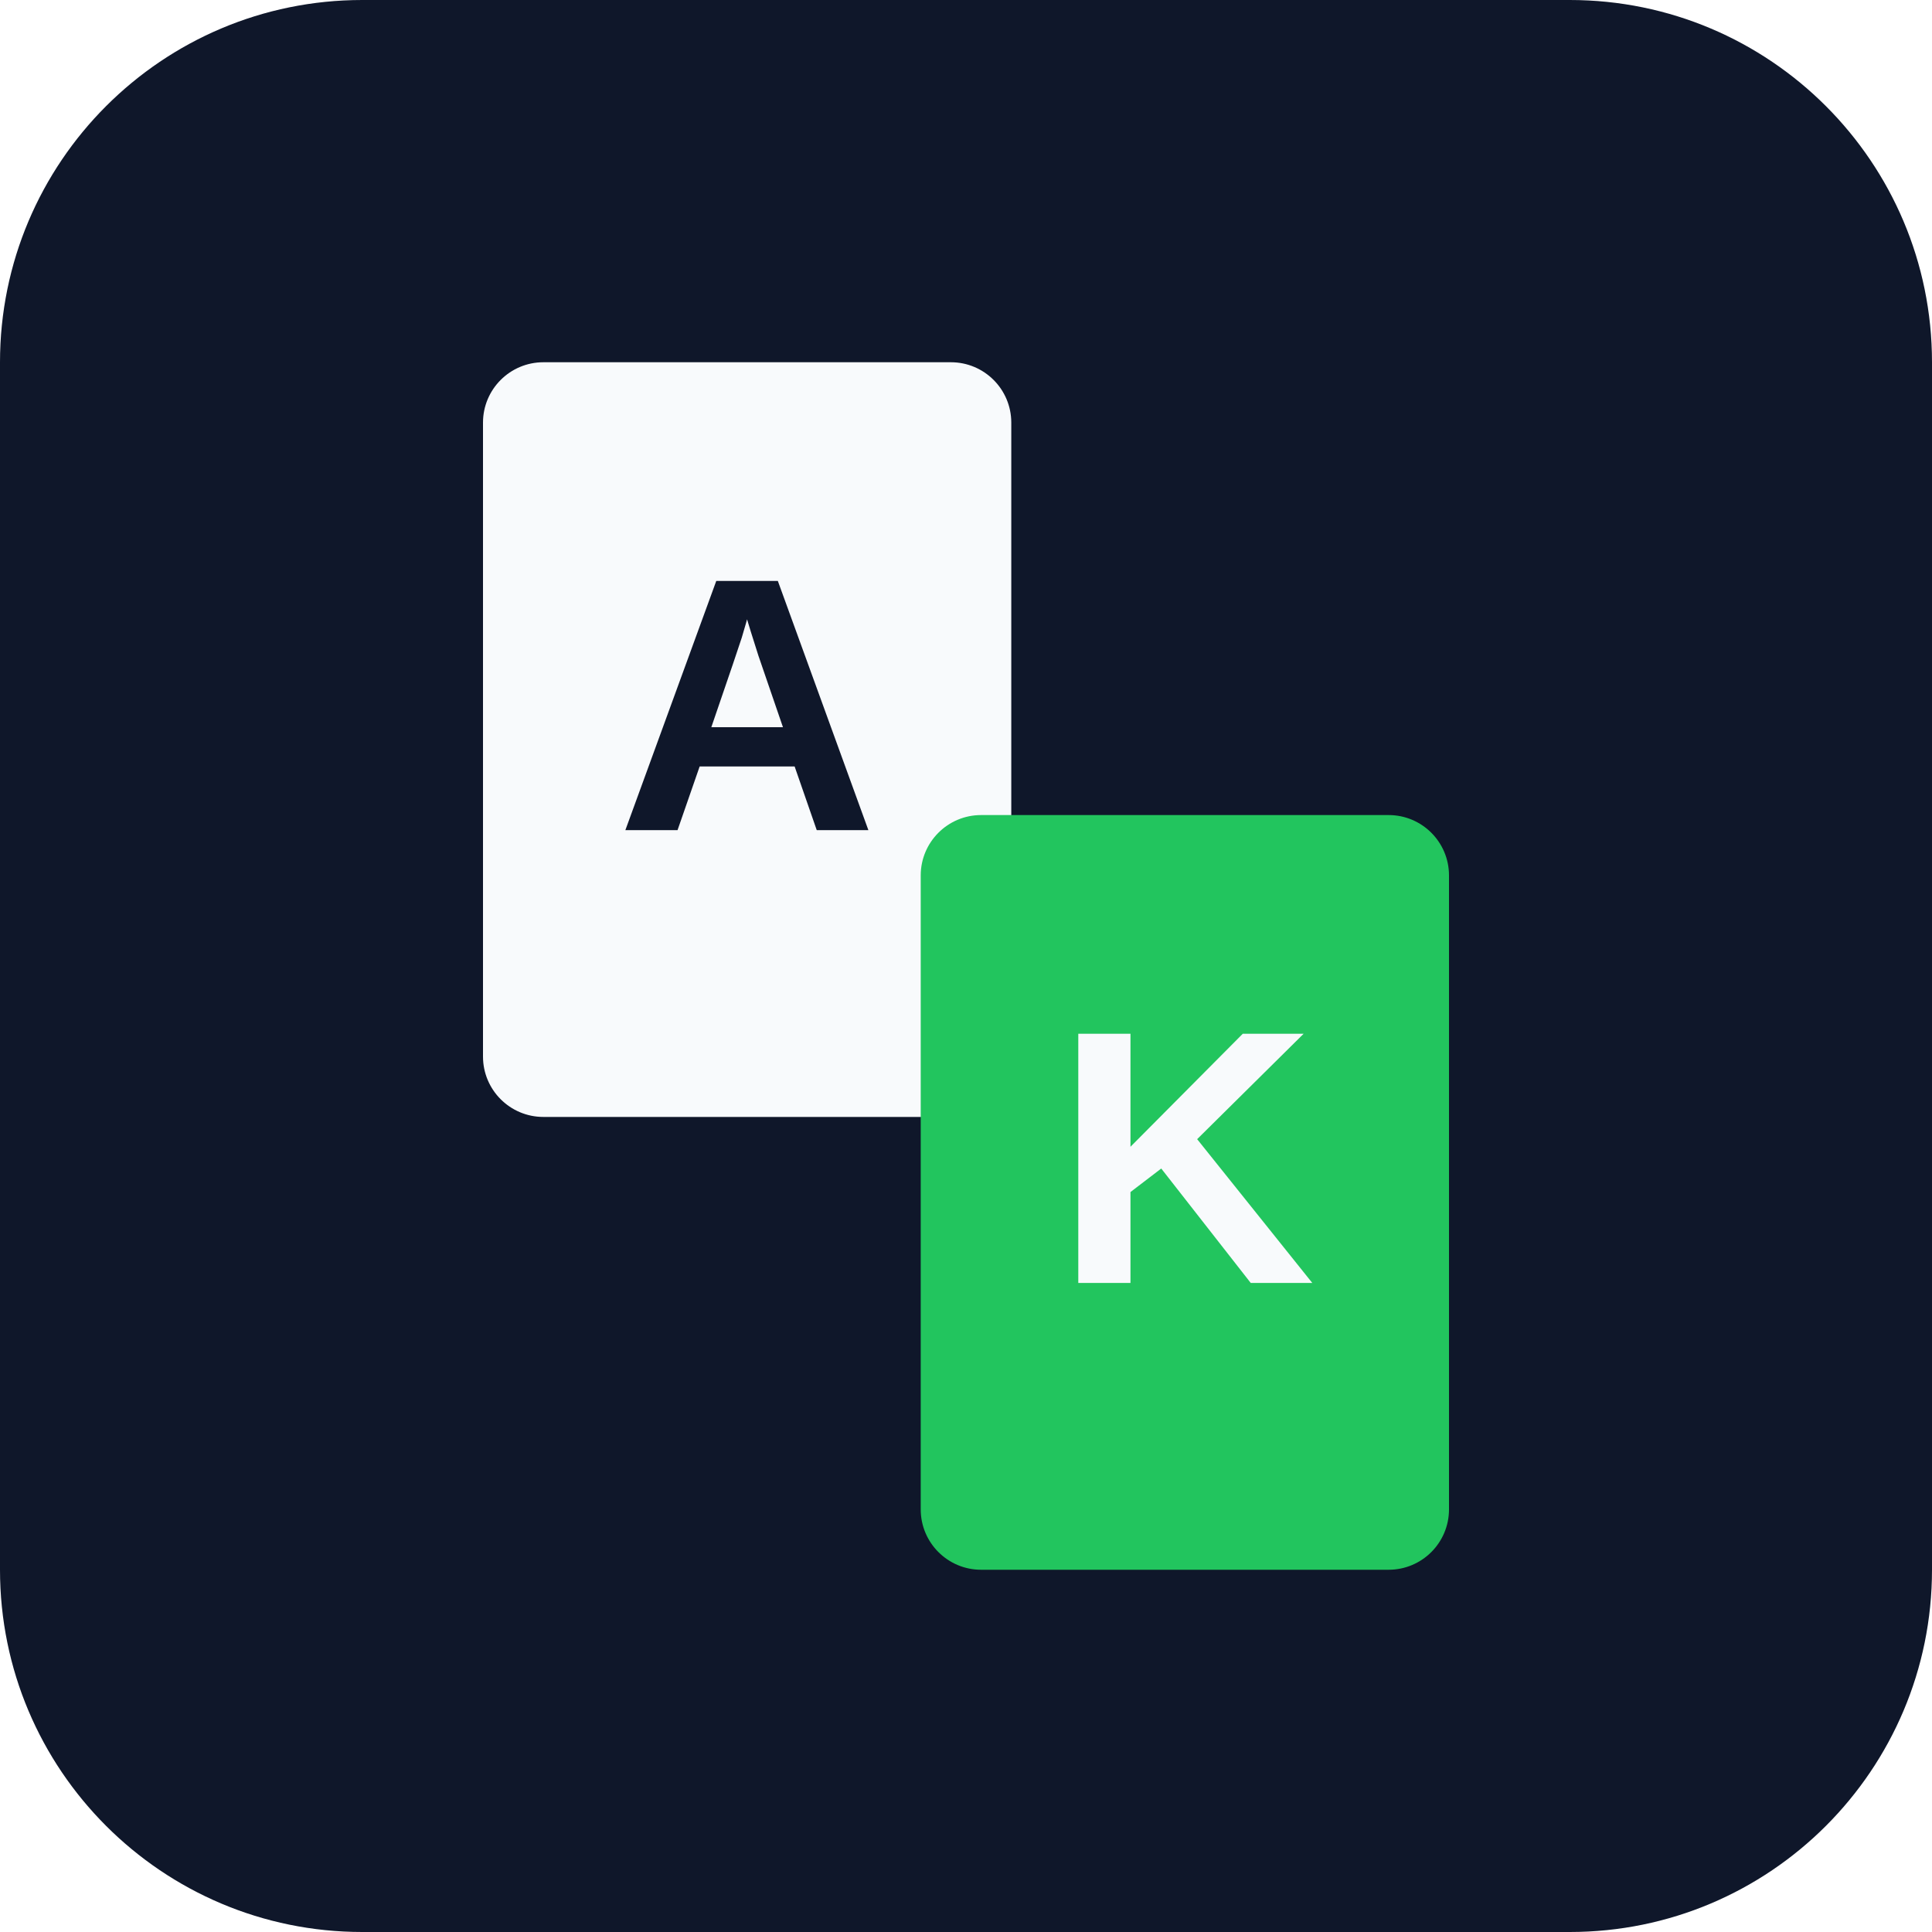
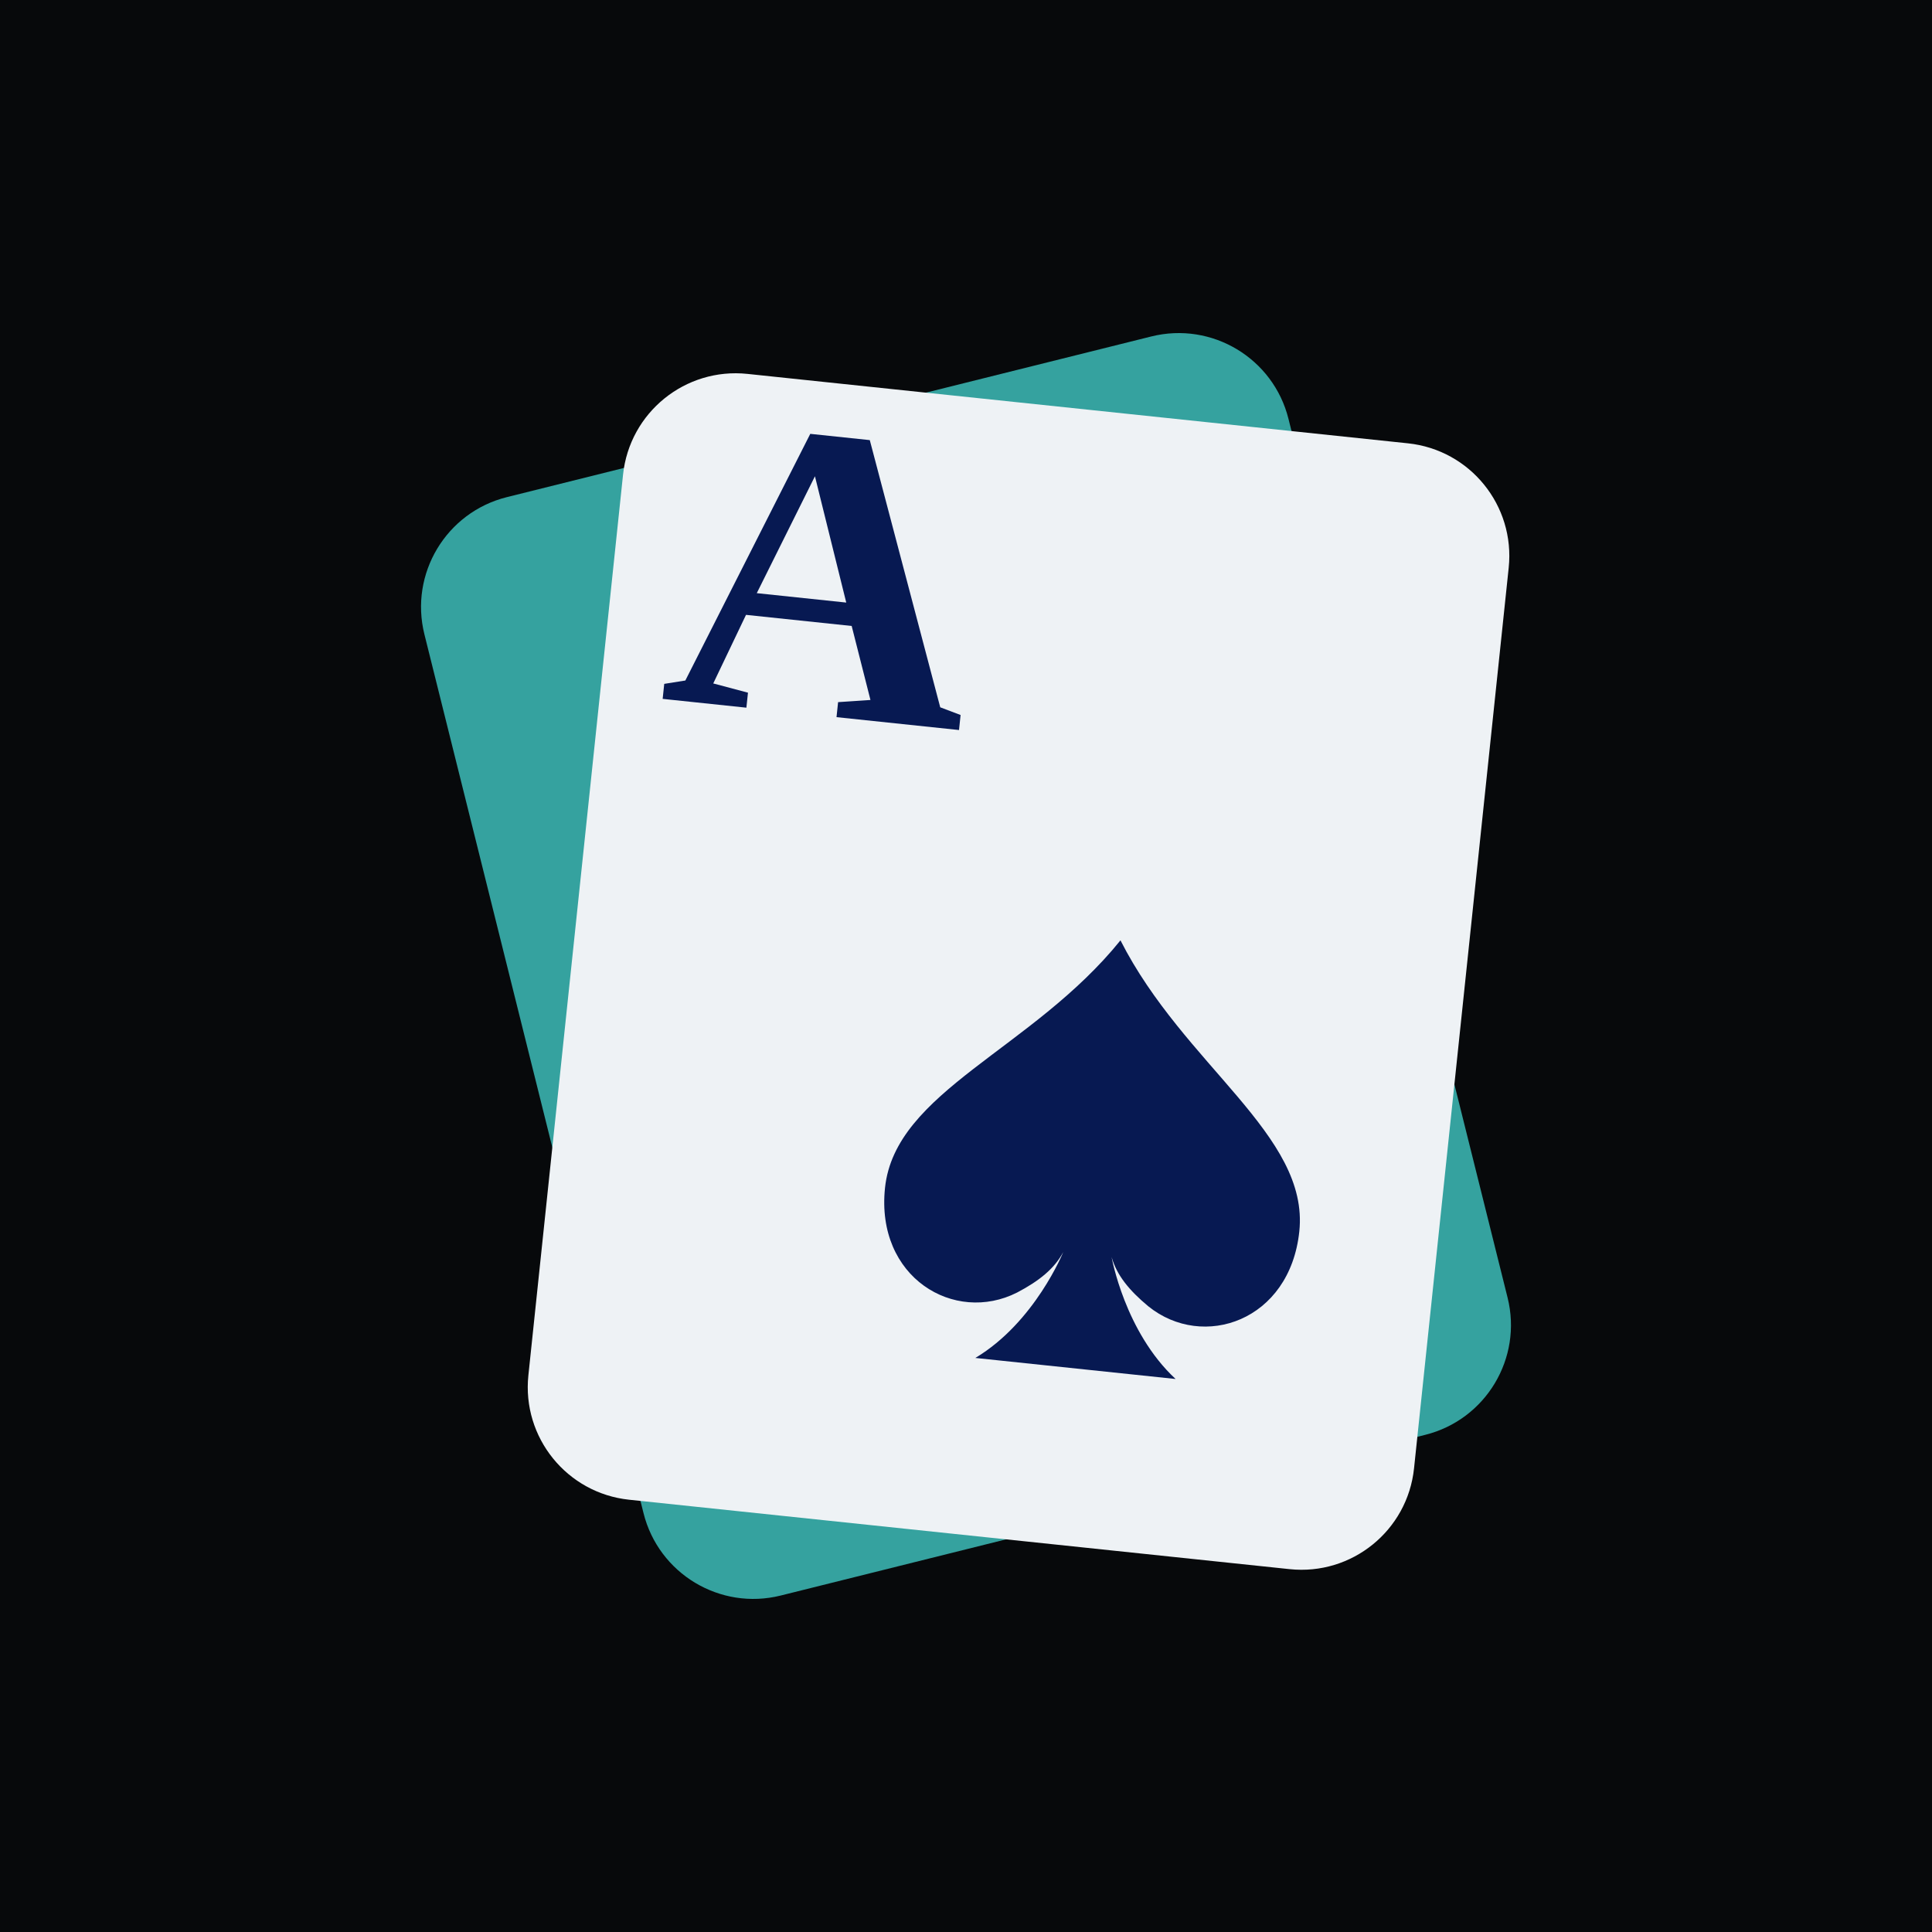
- <svg xmlns="http://www.w3.org/2000/svg" viewBox="0 0 512 512">
-   <rect width="512" height="512" rx="96" fill="#0f172a" />
-   <rect x="128" y="96" width="140" height="200" rx="16" fill="#f8fafc" />
-   <rect x="244" y="216" width="140" height="200" rx="16" fill="#22c55e" />
-   <text x="198" y="220" font-family="Arial, sans-serif" font-size="96" font-weight="700" fill="#0f172a" text-anchor="middle">A</text>
-   <text x="314" y="340" font-family="Arial, sans-serif" font-size="96" font-weight="700" fill="#f8fafc" text-anchor="middle">K</text>
+ <svg xmlns="http://www.w3.org/2000/svg" viewBox="0 0 512 512" role="img" aria-label="GTO 트레이너">
+   <rect width="512" height="512" fill="#07090b" />
+   <g transform="translate(256 256)">
+     <g transform="rotate(-14)">
+       <rect x="-118" y="-150" width="236" height="300" rx="30" fill="#35a29f" />
+     </g>
+     <g transform="rotate(6) translate(14 0)">
+       <rect x="-118" y="-150" width="236" height="300" rx="30" fill="#eef2f5" />
+       <text x="-62" y="-62" font-family="Georgia, 'Times New Roman', serif" font-size="112" font-weight="700" fill="#071952" text-anchor="middle">A</text>
+       <g transform="translate(26 46) scale(0.92)">
+         <path d="M0 -62 C22 -28 60 -12 60 16 C60 42 36 53 19 42 C13 38 9 34 7 29 C7 29 13 50 29 62 L-29 62 C-13 50 -7 29 -7 29 C-9 34 -13 38 -19 42 C-36 53 -60 42 -60 16 C-60 -12 -22 -28 0 -62 Z" fill="#071952" />
+       </g>
+     </g>
+   </g>
</svg>
